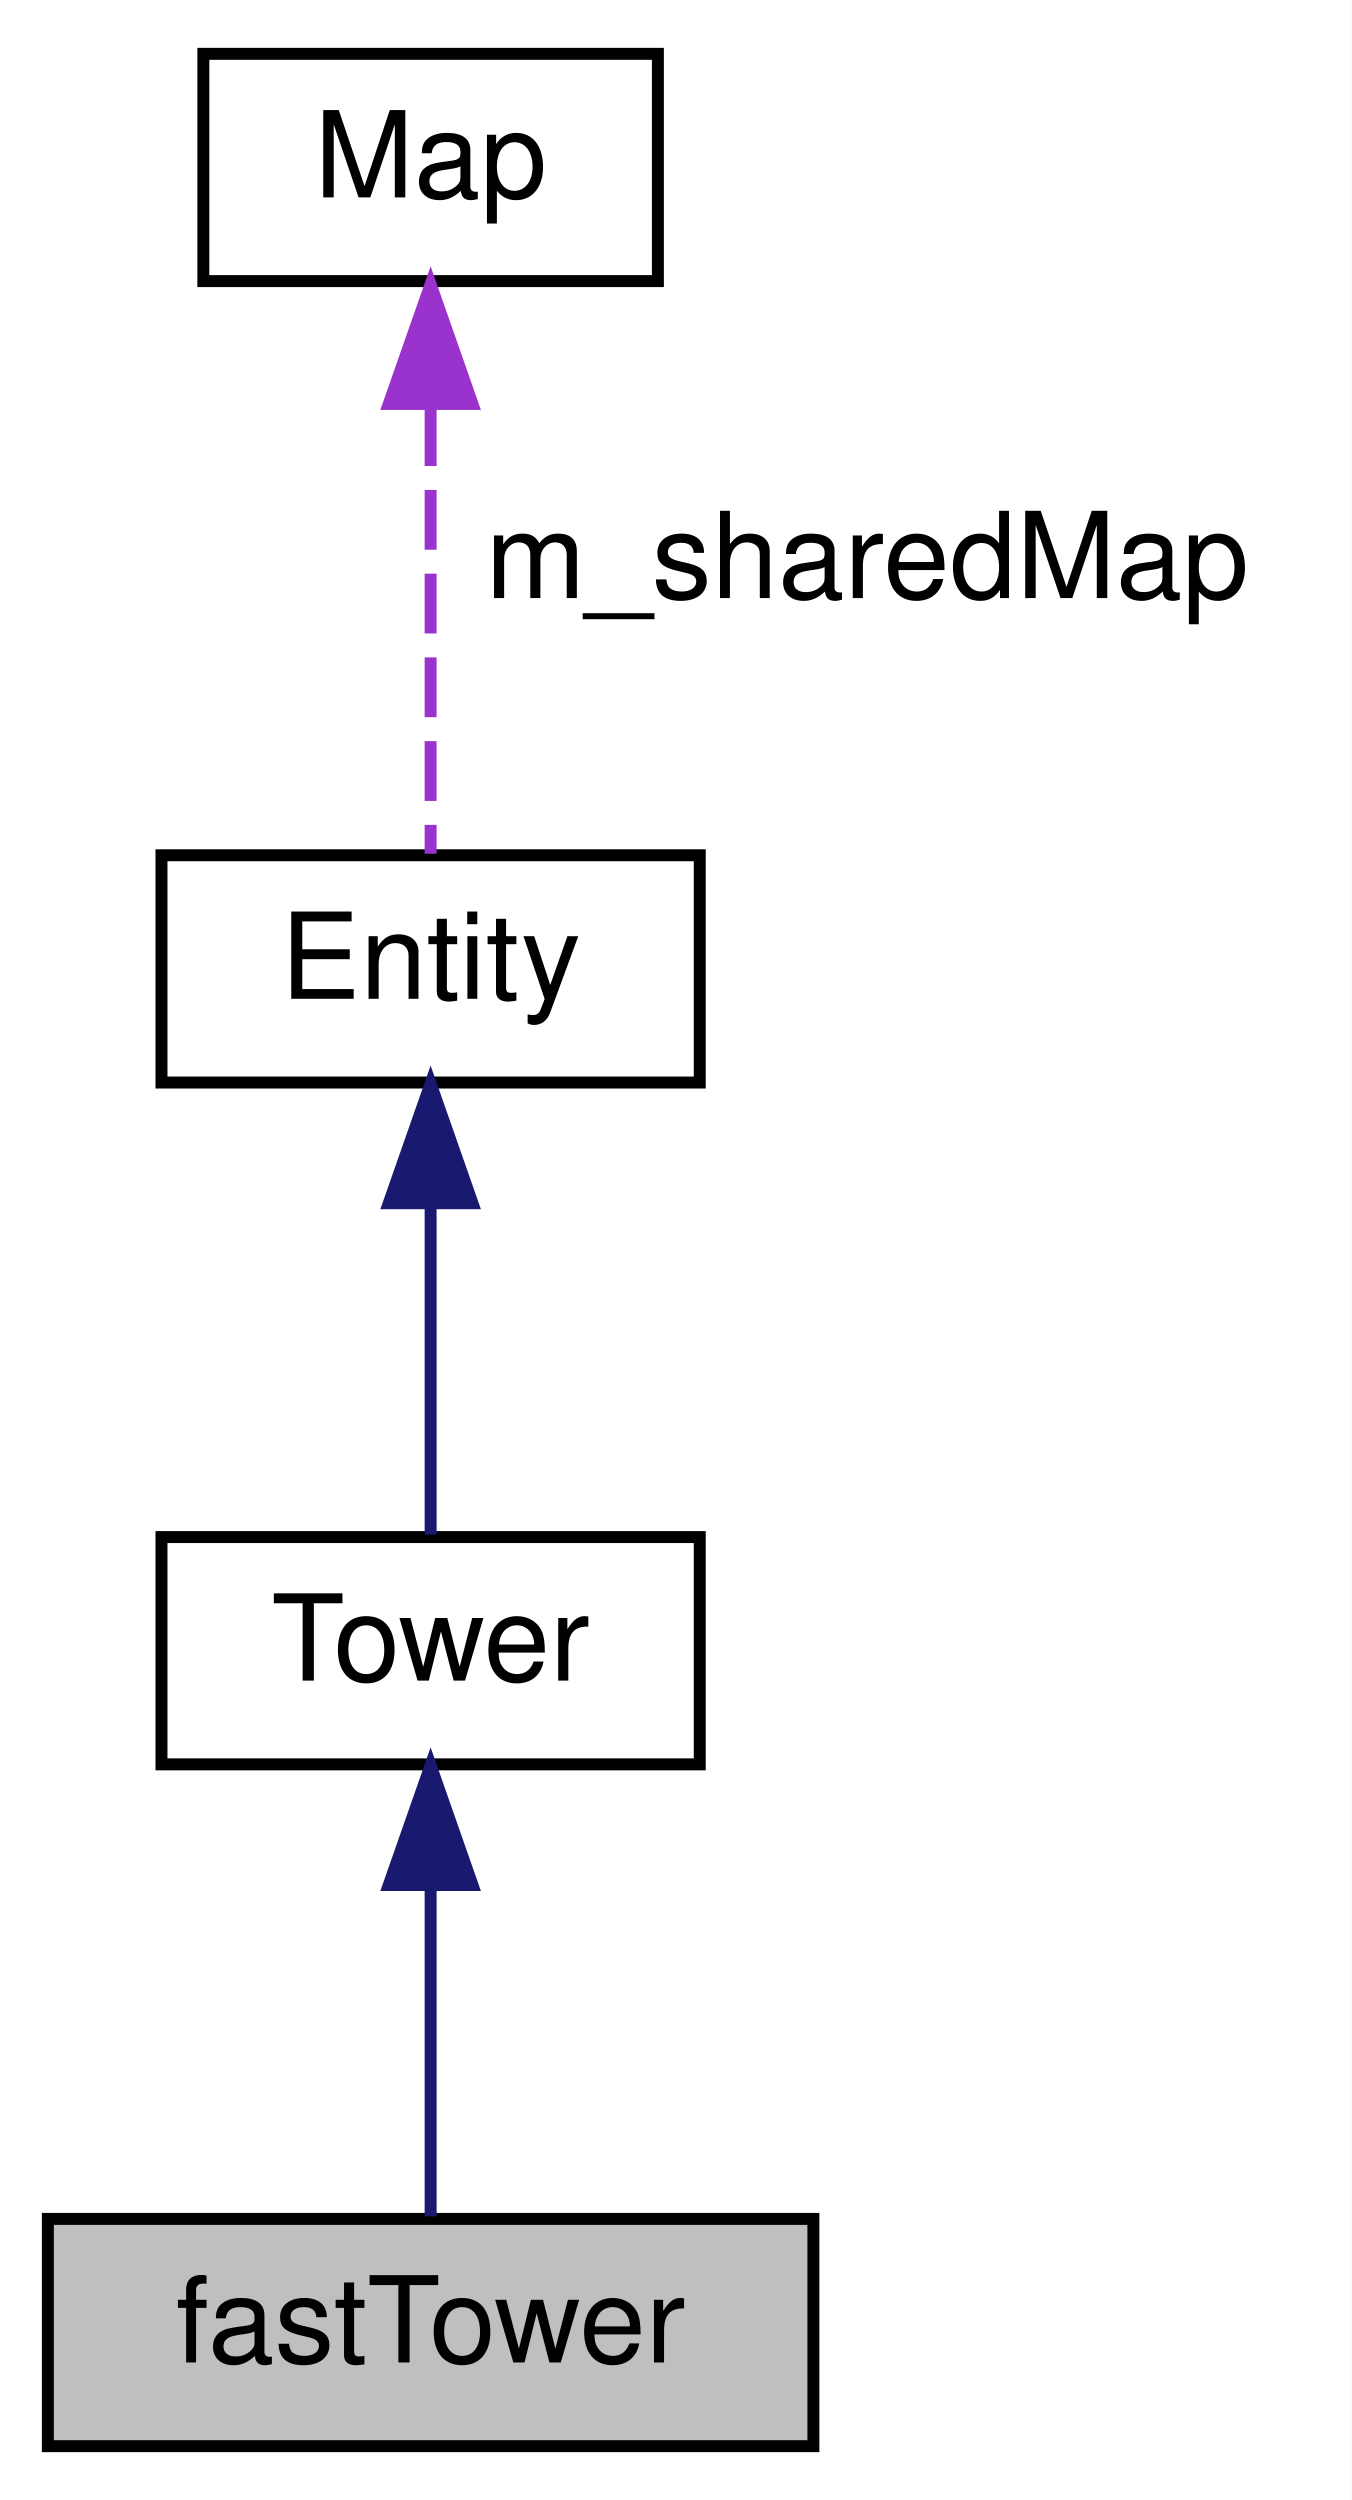
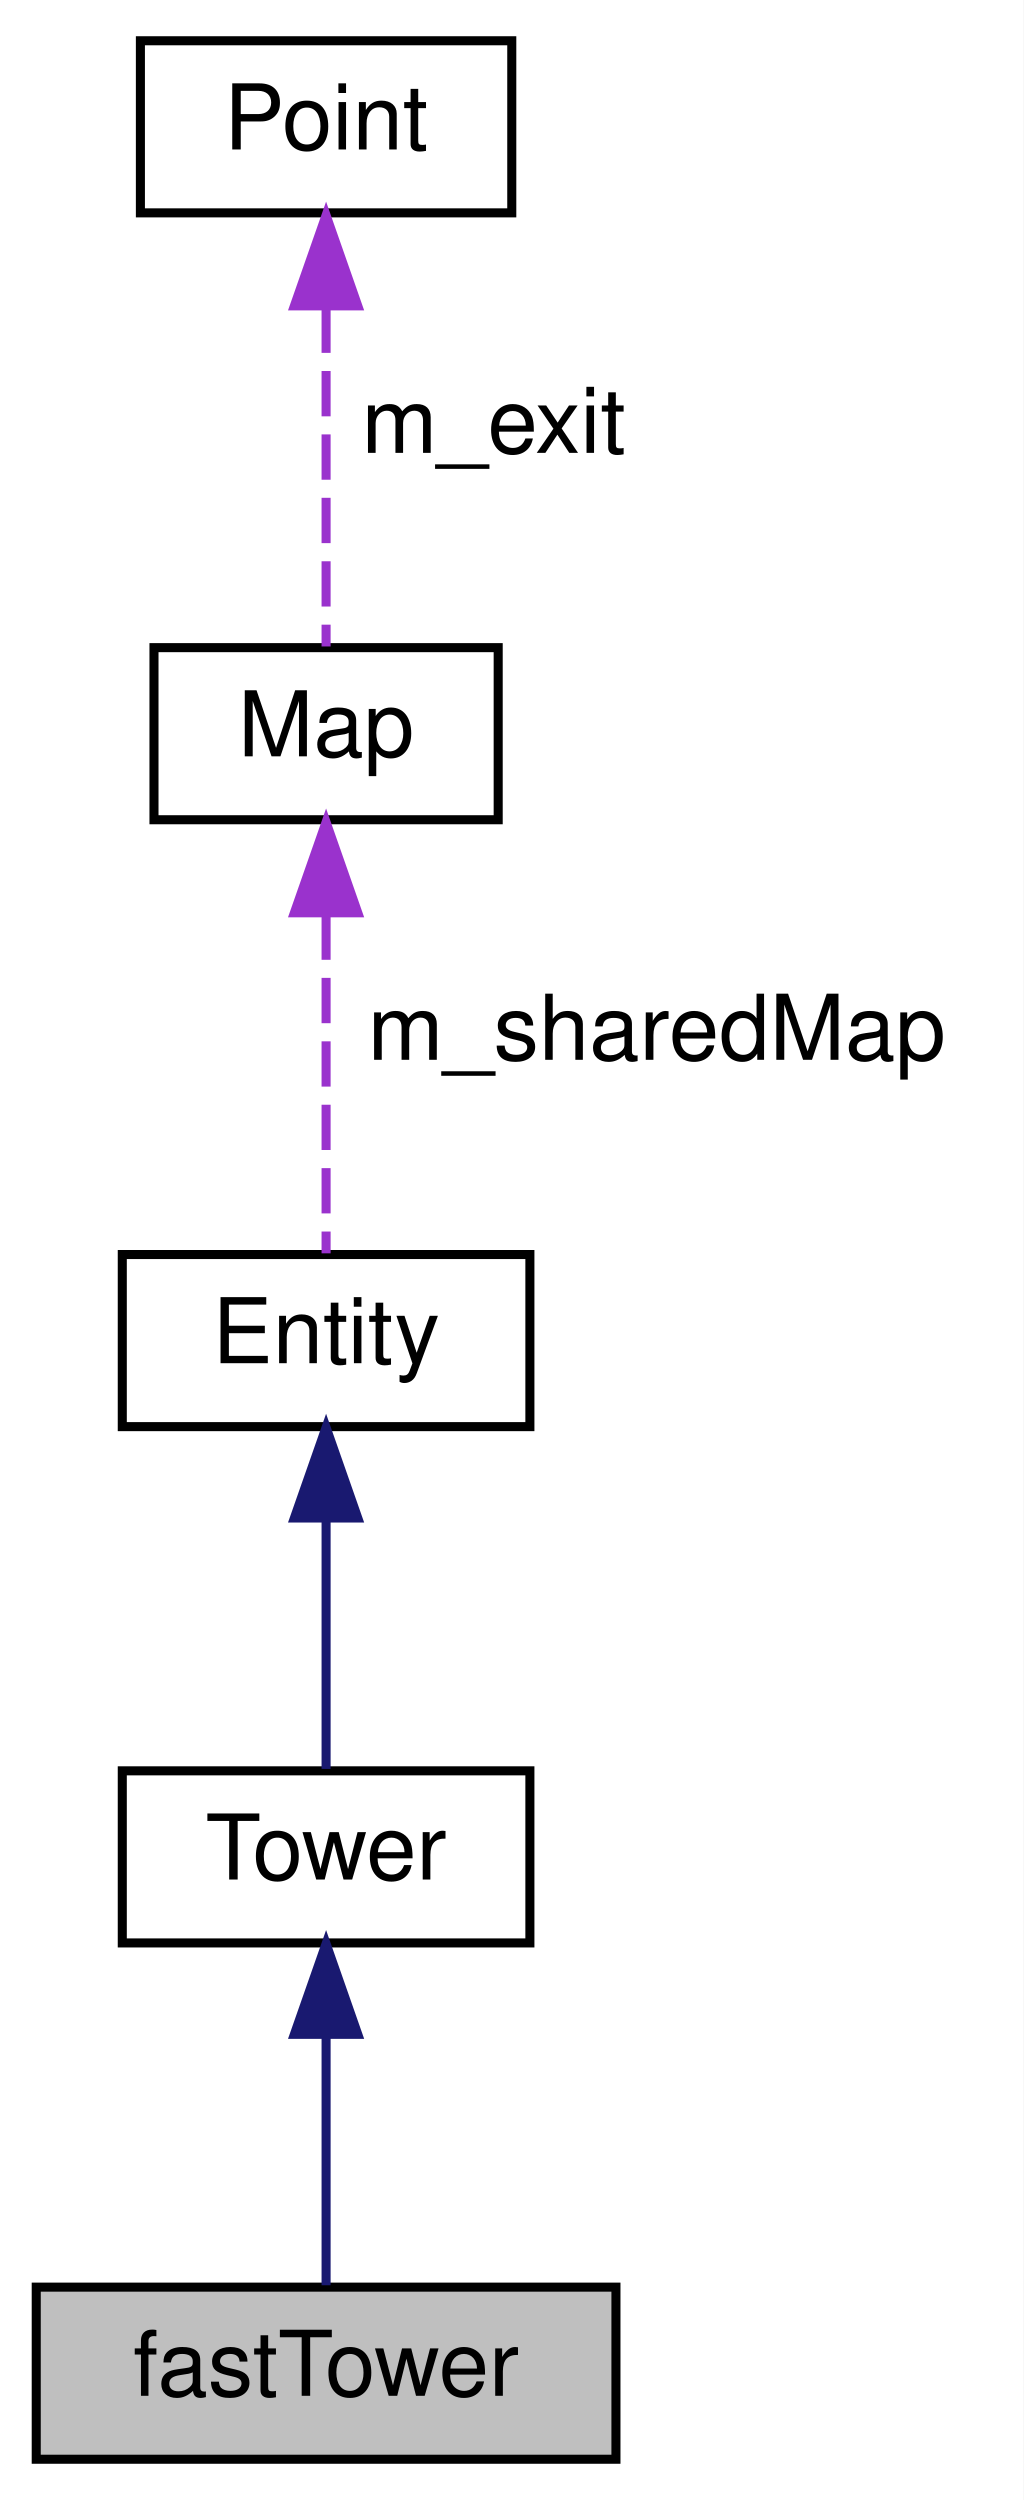
- <svg xmlns="http://www.w3.org/2000/svg" xmlns:xlink="http://www.w3.org/1999/xlink" width="113pt" height="209pt" viewBox="0.00 0.00 113.00 209.00">
-   <g id="graph0" class="graph" transform="scale(1 1) rotate(0) translate(4 205)">
-     <polygon fill="white" stroke="transparent" points="-4,4 -4,-205 109,-205 109,4 -4,4" />
+ <svg xmlns="http://www.w3.org/2000/svg" xmlns:xlink="http://www.w3.org/1999/xlink" width="113pt" height="276pt" viewBox="0.00 0.00 113.00 276.00">
+   <g id="graph0" class="graph" transform="scale(1 1) rotate(0) translate(4 272)">
+     <polygon fill="white" stroke="transparent" points="-4,4 -4,-272 109,-272 109,4 -4,4" />
    <g id="node1" class="node">
      <g id="a_node1">
        <a xlink:title=" ">
          <polygon fill="#bfbfbf" stroke="black" points="0,-0.5 0,-19.5 64,-19.5 64,-0.5 0,-0.5" />
          <text text-anchor="middle" x="32" y="-7.5" font-family="Helvetica,sans-Serif" font-size="10.00">fastTower</text>
        </a>
      </g>
    </g>
    <g id="node2" class="node">
      <g id="a_node2">
        <a xlink:href="classTower.html" target="_top" xlink:title=" ">
          <polygon fill="white" stroke="black" points="9.5,-57.5 9.5,-76.5 54.5,-76.5 54.5,-57.5 9.5,-57.5" />
          <text text-anchor="middle" x="32" y="-64.5" font-family="Helvetica,sans-Serif" font-size="10.00">Tower</text>
        </a>
      </g>
    </g>
    <g id="edge1" class="edge">
      <path fill="none" stroke="midnightblue" d="M32,-47.12C32,-37.82 32,-27.06 32,-19.71" />
      <polygon fill="midnightblue" stroke="midnightblue" points="28.5,-47.41 32,-57.41 35.5,-47.41 28.5,-47.41" />
    </g>
    <g id="node3" class="node">
      <g id="a_node3">
        <a xlink:href="classEntity.html" target="_top" xlink:title=" ">
          <polygon fill="white" stroke="black" points="9.5,-114.5 9.5,-133.5 54.5,-133.5 54.5,-114.5 9.5,-114.5" />
          <text text-anchor="middle" x="32" y="-121.5" font-family="Helvetica,sans-Serif" font-size="10.00">Entity</text>
        </a>
      </g>
    </g>
    <g id="edge2" class="edge">
      <path fill="none" stroke="midnightblue" d="M32,-104.12C32,-94.82 32,-84.06 32,-76.71" />
      <polygon fill="midnightblue" stroke="midnightblue" points="28.5,-104.41 32,-114.41 35.5,-104.41 28.5,-104.41" />
    </g>
    <g id="node4" class="node">
      <g id="a_node4">
        <a xlink:href="classMap.html" target="_top" xlink:title=" ">
          <polygon fill="white" stroke="black" points="13,-181.5 13,-200.5 51,-200.5 51,-181.5 13,-181.5" />
          <text text-anchor="middle" x="32" y="-188.5" font-family="Helvetica,sans-Serif" font-size="10.00">Map</text>
        </a>
      </g>
    </g>
    <g id="edge3" class="edge">
      <path fill="none" stroke="#9a32cd" stroke-dasharray="5,2" d="M32,-171.04C32,-158.67 32,-143.12 32,-133.63" />
      <polygon fill="#9a32cd" stroke="#9a32cd" points="28.5,-171.23 32,-181.23 35.5,-171.23 28.5,-171.23" />
      <text text-anchor="middle" x="68.5" y="-155" font-family="Helvetica,sans-Serif" font-size="10.00"> m_sharedMap</text>
    </g>
+     <g id="node5" class="node">
+       <g id="a_node5">
+         <a xlink:href="classPoint.html" target="_top" xlink:title=" ">
+           <polygon fill="white" stroke="black" points="11.5,-248.5 11.5,-267.5 52.5,-267.5 52.5,-248.5 11.5,-248.5" />
+           <text text-anchor="middle" x="32" y="-255.5" font-family="Helvetica,sans-Serif" font-size="10.00">Point</text>
+         </a>
+       </g>
+     </g>
+     <g id="edge4" class="edge">
+       <path fill="none" stroke="#9a32cd" stroke-dasharray="5,2" d="M32,-238.04C32,-225.67 32,-210.12 32,-200.63" />
+       <polygon fill="#9a32cd" stroke="#9a32cd" points="28.5,-238.23 32,-248.23 35.5,-238.23 28.5,-238.23" />
+       <text text-anchor="middle" x="50.5" y="-222" font-family="Helvetica,sans-Serif" font-size="10.00"> m_exit</text>
+     </g>
  </g>
</svg>
